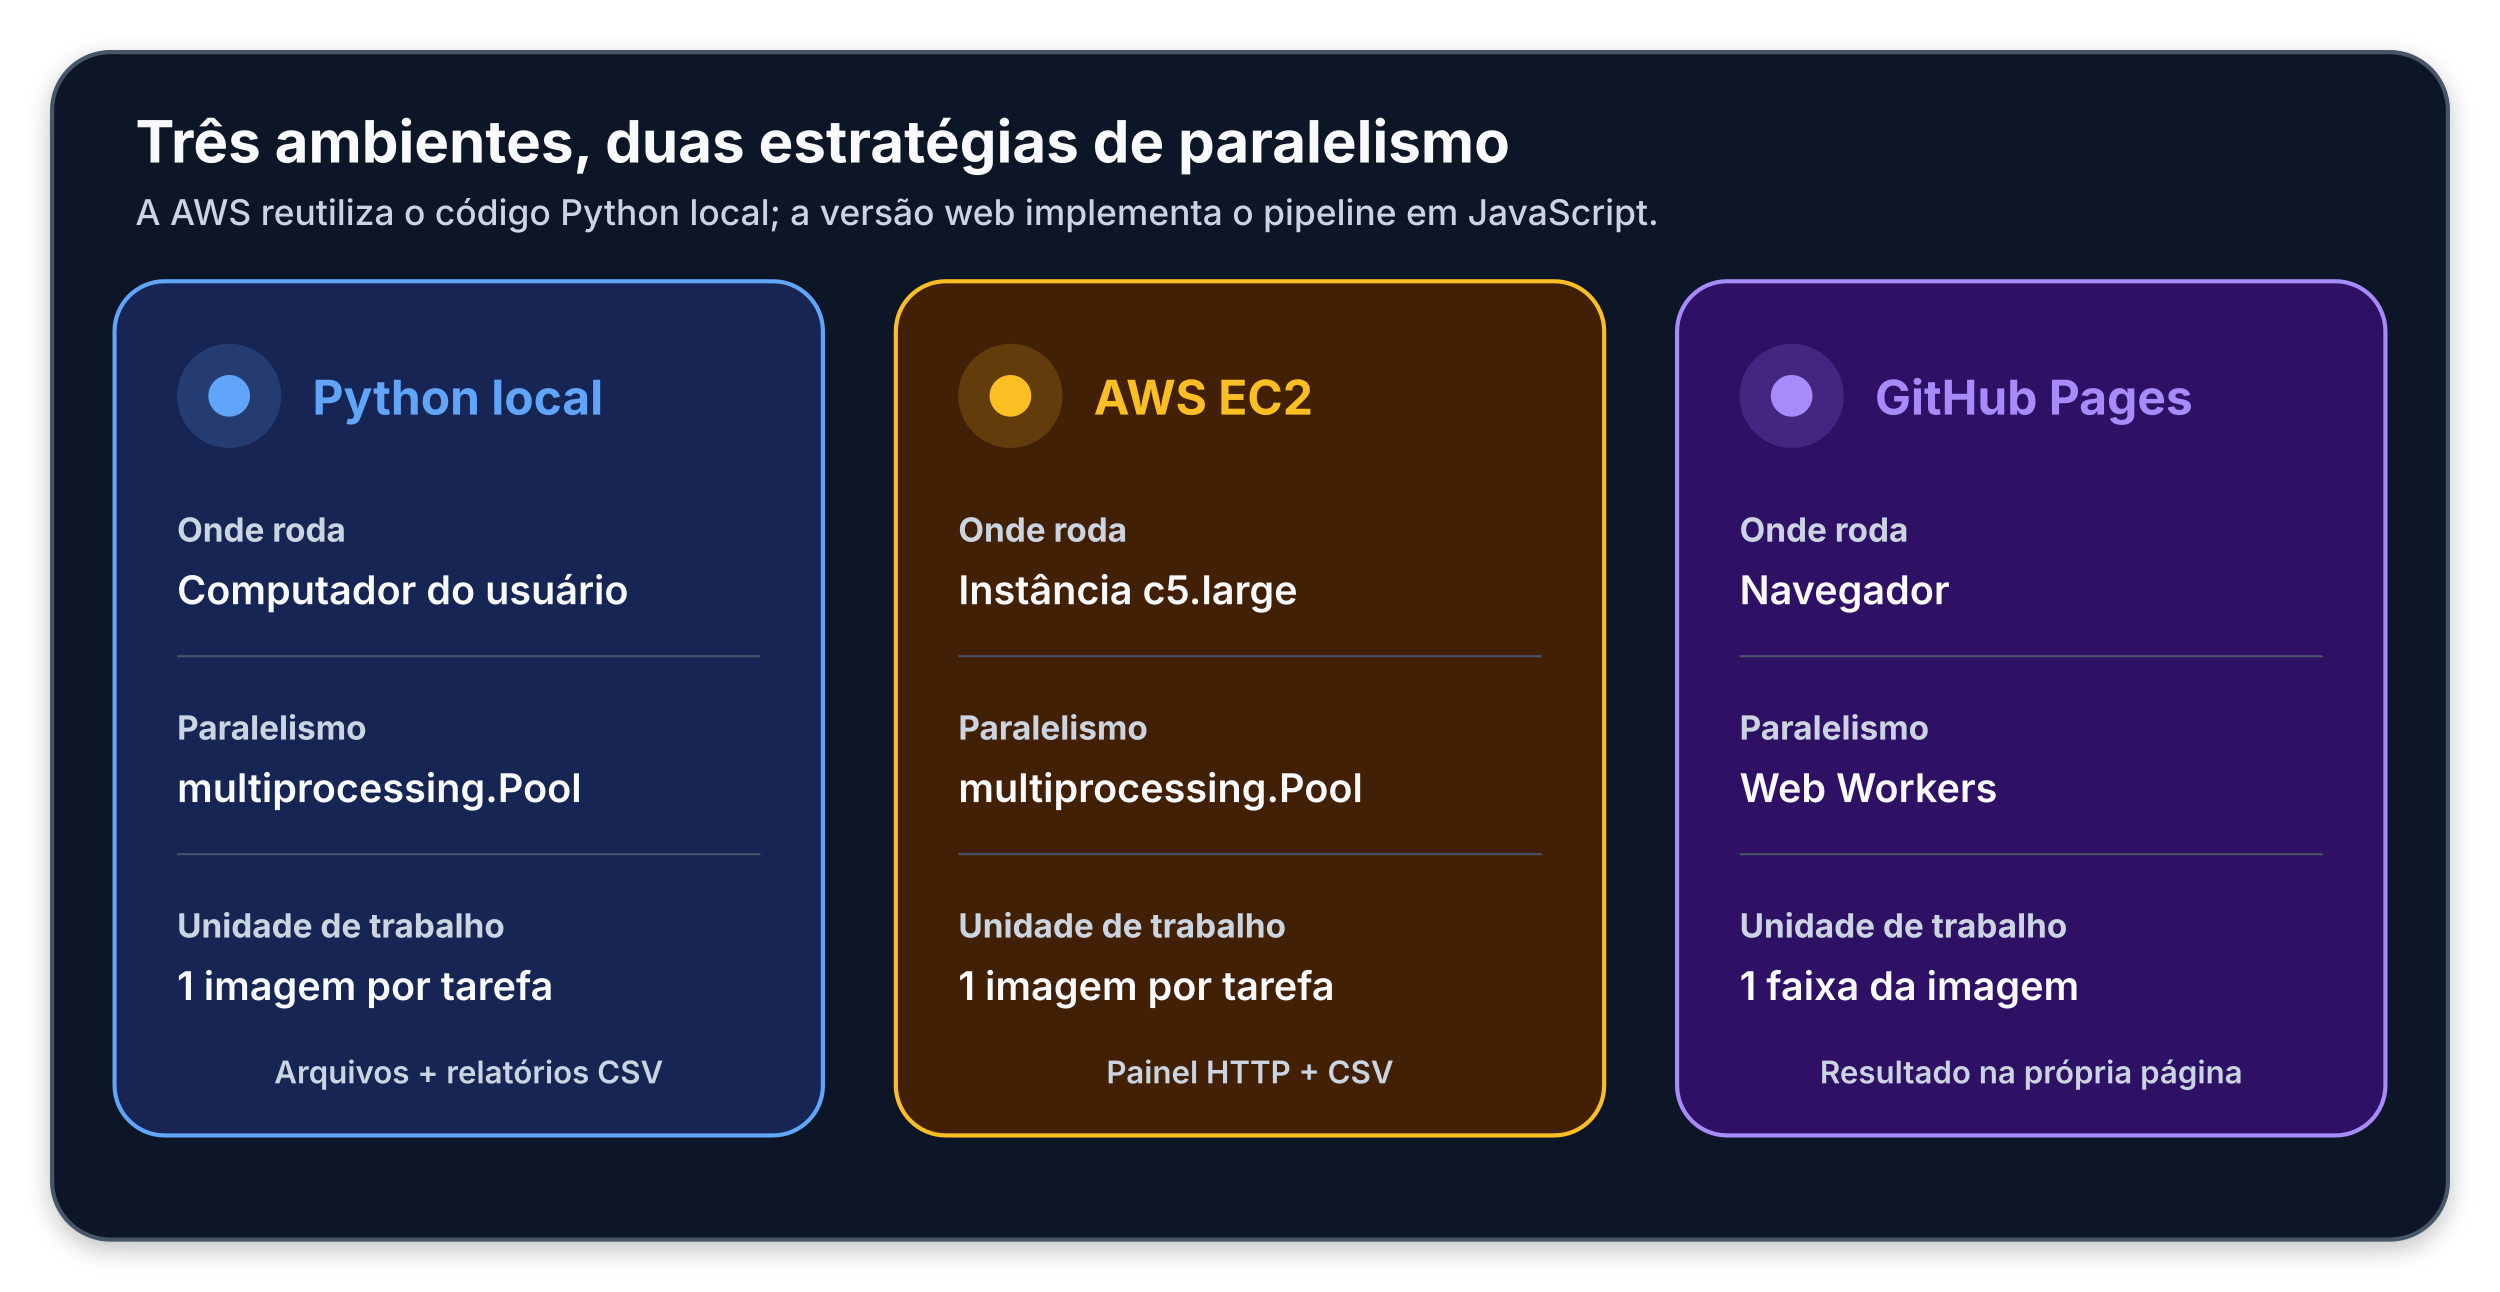
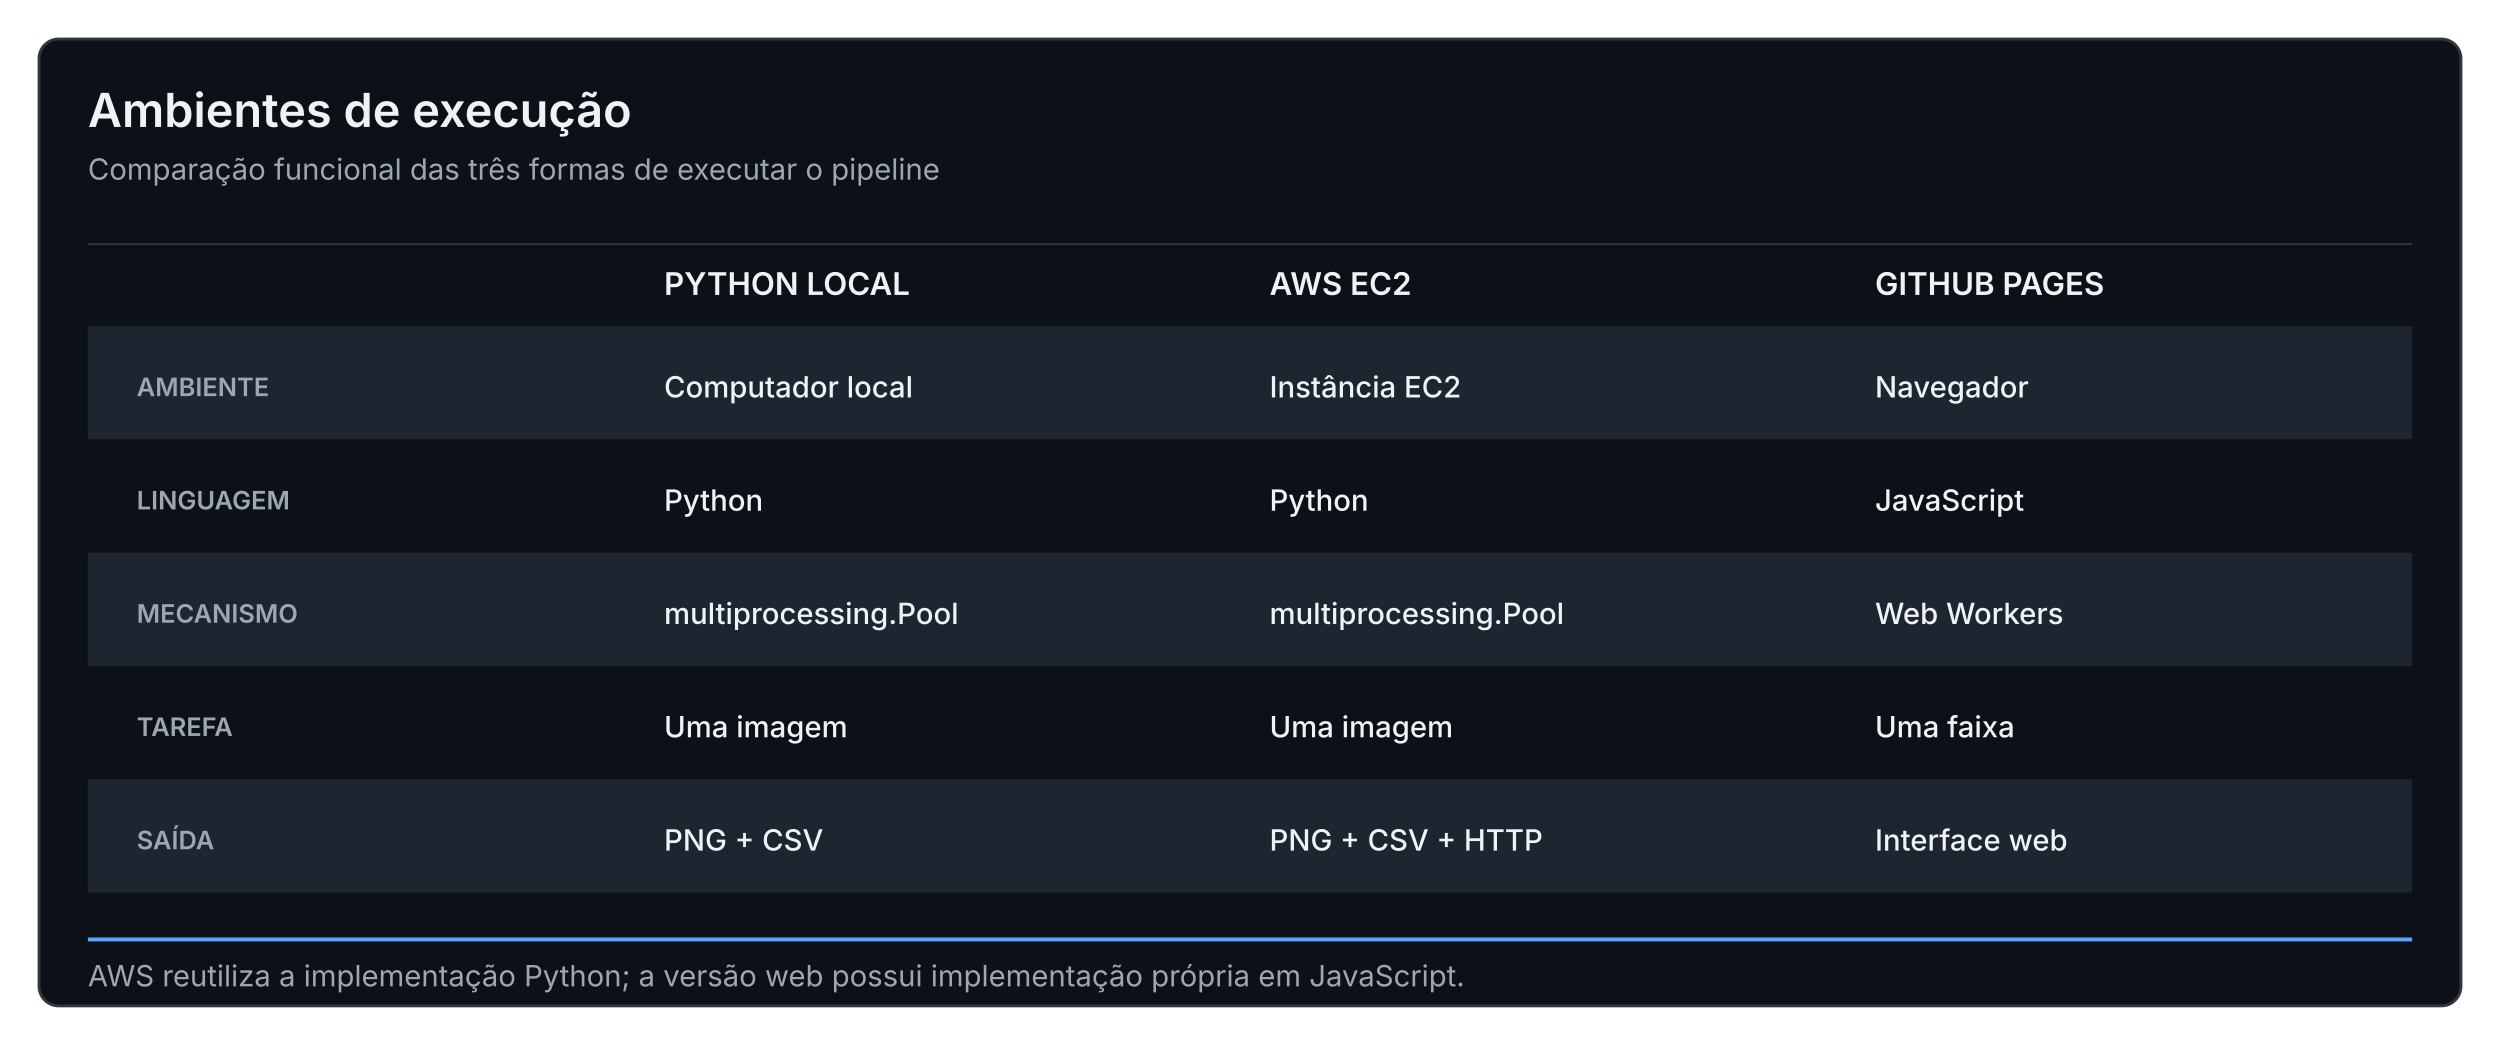
- <svg xmlns="http://www.w3.org/2000/svg" width="1200" height="620" viewBox="0 0 1200 620" role="img" aria-labelledby="title desc">
+ <svg xmlns="http://www.w3.org/2000/svg" width="1280" height="535" viewBox="0 0 1280 535" role="img" aria-labelledby="title desc">
  <defs>
-     <filter id="s" x="-15%" y="-15%" width="130%" height="140%">
-       <feDropShadow dx="0" dy="4" stdDeviation="6" flood-color="#020617" flood-opacity=".24" />
-     </filter>
-     <style>.outer{fill:#111827;stroke:#475569;stroke-width:2;filter:url(#s)}.h{font:700 28px Inter,Segoe UI,Arial,sans-serif;fill:#f8fafc}.sub{font:500 17px Inter,Segoe UI,Arial,sans-serif;fill:#cbd5e1}.title{font:700 23px Inter,Segoe UI,Arial,sans-serif}.key{font:700 16px Inter,Segoe UI,Arial,sans-serif;fill:#cbd5e1}.val{font:600 19px Inter,Segoe UI,Arial,sans-serif;fill:#f8fafc}.foot{font:600 15px Inter,Segoe UI,Arial,sans-serif;fill:#cbd5e1;text-anchor:middle}</style>
+     <style>.panel{fill:#0d1117;stroke:#30363d;stroke-width:1.5}.h{font:600 24px Inter,Segoe UI,Arial,sans-serif;fill:#f0f3f6}.sub{font:400 15px Inter,Segoe UI,Arial,sans-serif;fill:#9da7b3}.head{font:600 16px Inter,Segoe UI,Arial,sans-serif;fill:#f0f3f6}.key{font:600 13px Inter,Segoe UI,Arial,sans-serif;fill:#9da7b3;dominant-baseline:middle}.val{font:500 15px Inter,Segoe UI,Arial,sans-serif;fill:#f0f3f6;dominant-baseline:middle}.rule{stroke:#30363d;stroke-width:1}</style>
  </defs>
-   <rect class="outer" x="25" y="25" width="1150" height="570" rx="28" />
-   <text class="h" x="65" y="78">Três ambientes, duas estratégias de paralelismo</text>
-   <text class="sub" x="65" y="108">A AWS reutiliza o código Python local; a versão web implementa o pipeline em JavaScript.</text>
-   <g>
-     <rect x="55" y="135" width="340" height="410" rx="24" fill="#172554" stroke="#60a5fa" stroke-width="2" />
-     <circle cx="110" cy="190" r="25" fill="#60a5fa" opacity=".18" />
-     <circle cx="110" cy="190" r="10" fill="#60a5fa" />
-     <text class="title" x="150" y="199" fill="#60a5fa">Python local</text>
-     <text class="key" x="85" y="260">Onde roda</text>
-     <text class="val" x="85" y="290">Computador do usuário</text>
-     <line x1="85" y1="315" x2="365" y2="315" stroke="#475569" />
-     <text class="key" x="85" y="355">Paralelismo</text>
-     <text class="val" x="85" y="385">multiprocessing.Pool</text>
-     <line x1="85" y1="410" x2="365" y2="410" stroke="#475569" />
-     <text class="key" x="85" y="450">Unidade de trabalho</text>
-     <text class="val" x="85" y="480">1 imagem por tarefa</text>
-     <text class="foot" x="225" y="520">Arquivos + relatórios CSV</text>
-   </g>
-   <g>
-     <rect x="430" y="135" width="340" height="410" rx="24" fill="#422006" stroke="#fbbf24" stroke-width="2" />
-     <circle cx="485" cy="190" r="25" fill="#fbbf24" opacity=".18" />
-     <circle cx="485" cy="190" r="10" fill="#fbbf24" />
-     <text class="title" x="525" y="199" fill="#fbbf24">AWS EC2</text>
-     <text class="key" x="460" y="260">Onde roda</text>
-     <text class="val" x="460" y="290">Instância c5.large</text>
-     <line x1="460" y1="315" x2="740" y2="315" stroke="#475569" />
-     <text class="key" x="460" y="355">Paralelismo</text>
-     <text class="val" x="460" y="385">multiprocessing.Pool</text>
-     <line x1="460" y1="410" x2="740" y2="410" stroke="#475569" />
-     <text class="key" x="460" y="450">Unidade de trabalho</text>
-     <text class="val" x="460" y="480">1 imagem por tarefa</text>
-     <text class="foot" x="600" y="520">Painel HTTP + CSV</text>
-   </g>
-   <g>
-     <rect x="805" y="135" width="340" height="410" rx="24" fill="#2e1065" stroke="#a78bfa" stroke-width="2" />
-     <circle cx="860" cy="190" r="25" fill="#a78bfa" opacity=".18" />
-     <circle cx="860" cy="190" r="10" fill="#a78bfa" />
-     <text class="title" x="900" y="199" fill="#a78bfa">GitHub Pages</text>
-     <text class="key" x="835" y="260">Onde roda</text>
-     <text class="val" x="835" y="290">Navegador</text>
-     <line x1="835" y1="315" x2="1115" y2="315" stroke="#475569" />
-     <text class="key" x="835" y="355">Paralelismo</text>
-     <text class="val" x="835" y="385">Web Workers</text>
-     <line x1="835" y1="410" x2="1115" y2="410" stroke="#475569" />
-     <text class="key" x="835" y="450">Unidade de trabalho</text>
-     <text class="val" x="835" y="480">1 faixa da imagem</text>
-     <text class="foot" x="975" y="520">Resultado na própria página</text>
-   </g>
+   <rect class="panel" x="20" y="20" width="1240" height="495" rx="10" />
+   <text class="h" x="45" y="65">Ambientes de execução</text>
+   <text class="sub" x="45" y="92">Comparação funcional das três formas de executar o pipeline</text>
+   <line class="rule" x1="45" y1="125" x2="1235" y2="125" />
+   <text class="head" x="340" y="151">PYTHON LOCAL</text>
+   <text class="head" x="650" y="151">AWS EC2</text>
+   <text class="head" x="960" y="151">GITHUB PAGES</text>
+   <rect x="45" y="167" width="1190" height="58" fill="#1c2530" />
+   <text class="key" x="70" y="198">AMBIENTE</text>
+   <text class="val" x="340" y="198">Computador local</text>
+   <text class="val" x="650" y="198">Instância EC2</text>
+   <text class="val" x="960" y="198">Navegador</text>
+   <rect x="45" y="225" width="1190" height="58" fill="#0d1117" />
+   <text class="key" x="70" y="256">LINGUAGEM</text>
+   <text class="val" x="340" y="256">Python</text>
+   <text class="val" x="650" y="256">Python</text>
+   <text class="val" x="960" y="256">JavaScript</text>
+   <rect x="45" y="283" width="1190" height="58" fill="#1c2530" />
+   <text class="key" x="70" y="314">MECANISMO</text>
+   <text class="val" x="340" y="314">multiprocessing.Pool</text>
+   <text class="val" x="650" y="314">multiprocessing.Pool</text>
+   <text class="val" x="960" y="314">Web Workers</text>
+   <rect x="45" y="341" width="1190" height="58" fill="#0d1117" />
+   <text class="key" x="70" y="372">TAREFA</text>
+   <text class="val" x="340" y="372">Uma imagem</text>
+   <text class="val" x="650" y="372">Uma imagem</text>
+   <text class="val" x="960" y="372">Uma faixa</text>
+   <rect x="45" y="399" width="1190" height="58" fill="#1c2530" />
+   <text class="key" x="70" y="430">SAÍDA</text>
+   <text class="val" x="340" y="430">PNG + CSV</text>
+   <text class="val" x="650" y="430">PNG + CSV + HTTP</text>
+   <text class="val" x="960" y="430">Interface web</text>
+   <line x1="45" y1="481" x2="1235" y2="481" stroke="#58a6ff" stroke-width="2" />
+   <text class="sub" x="45" y="505">AWS reutiliza a implementação Python; a versão web possui implementação própria em JavaScript.</text>
</svg>
